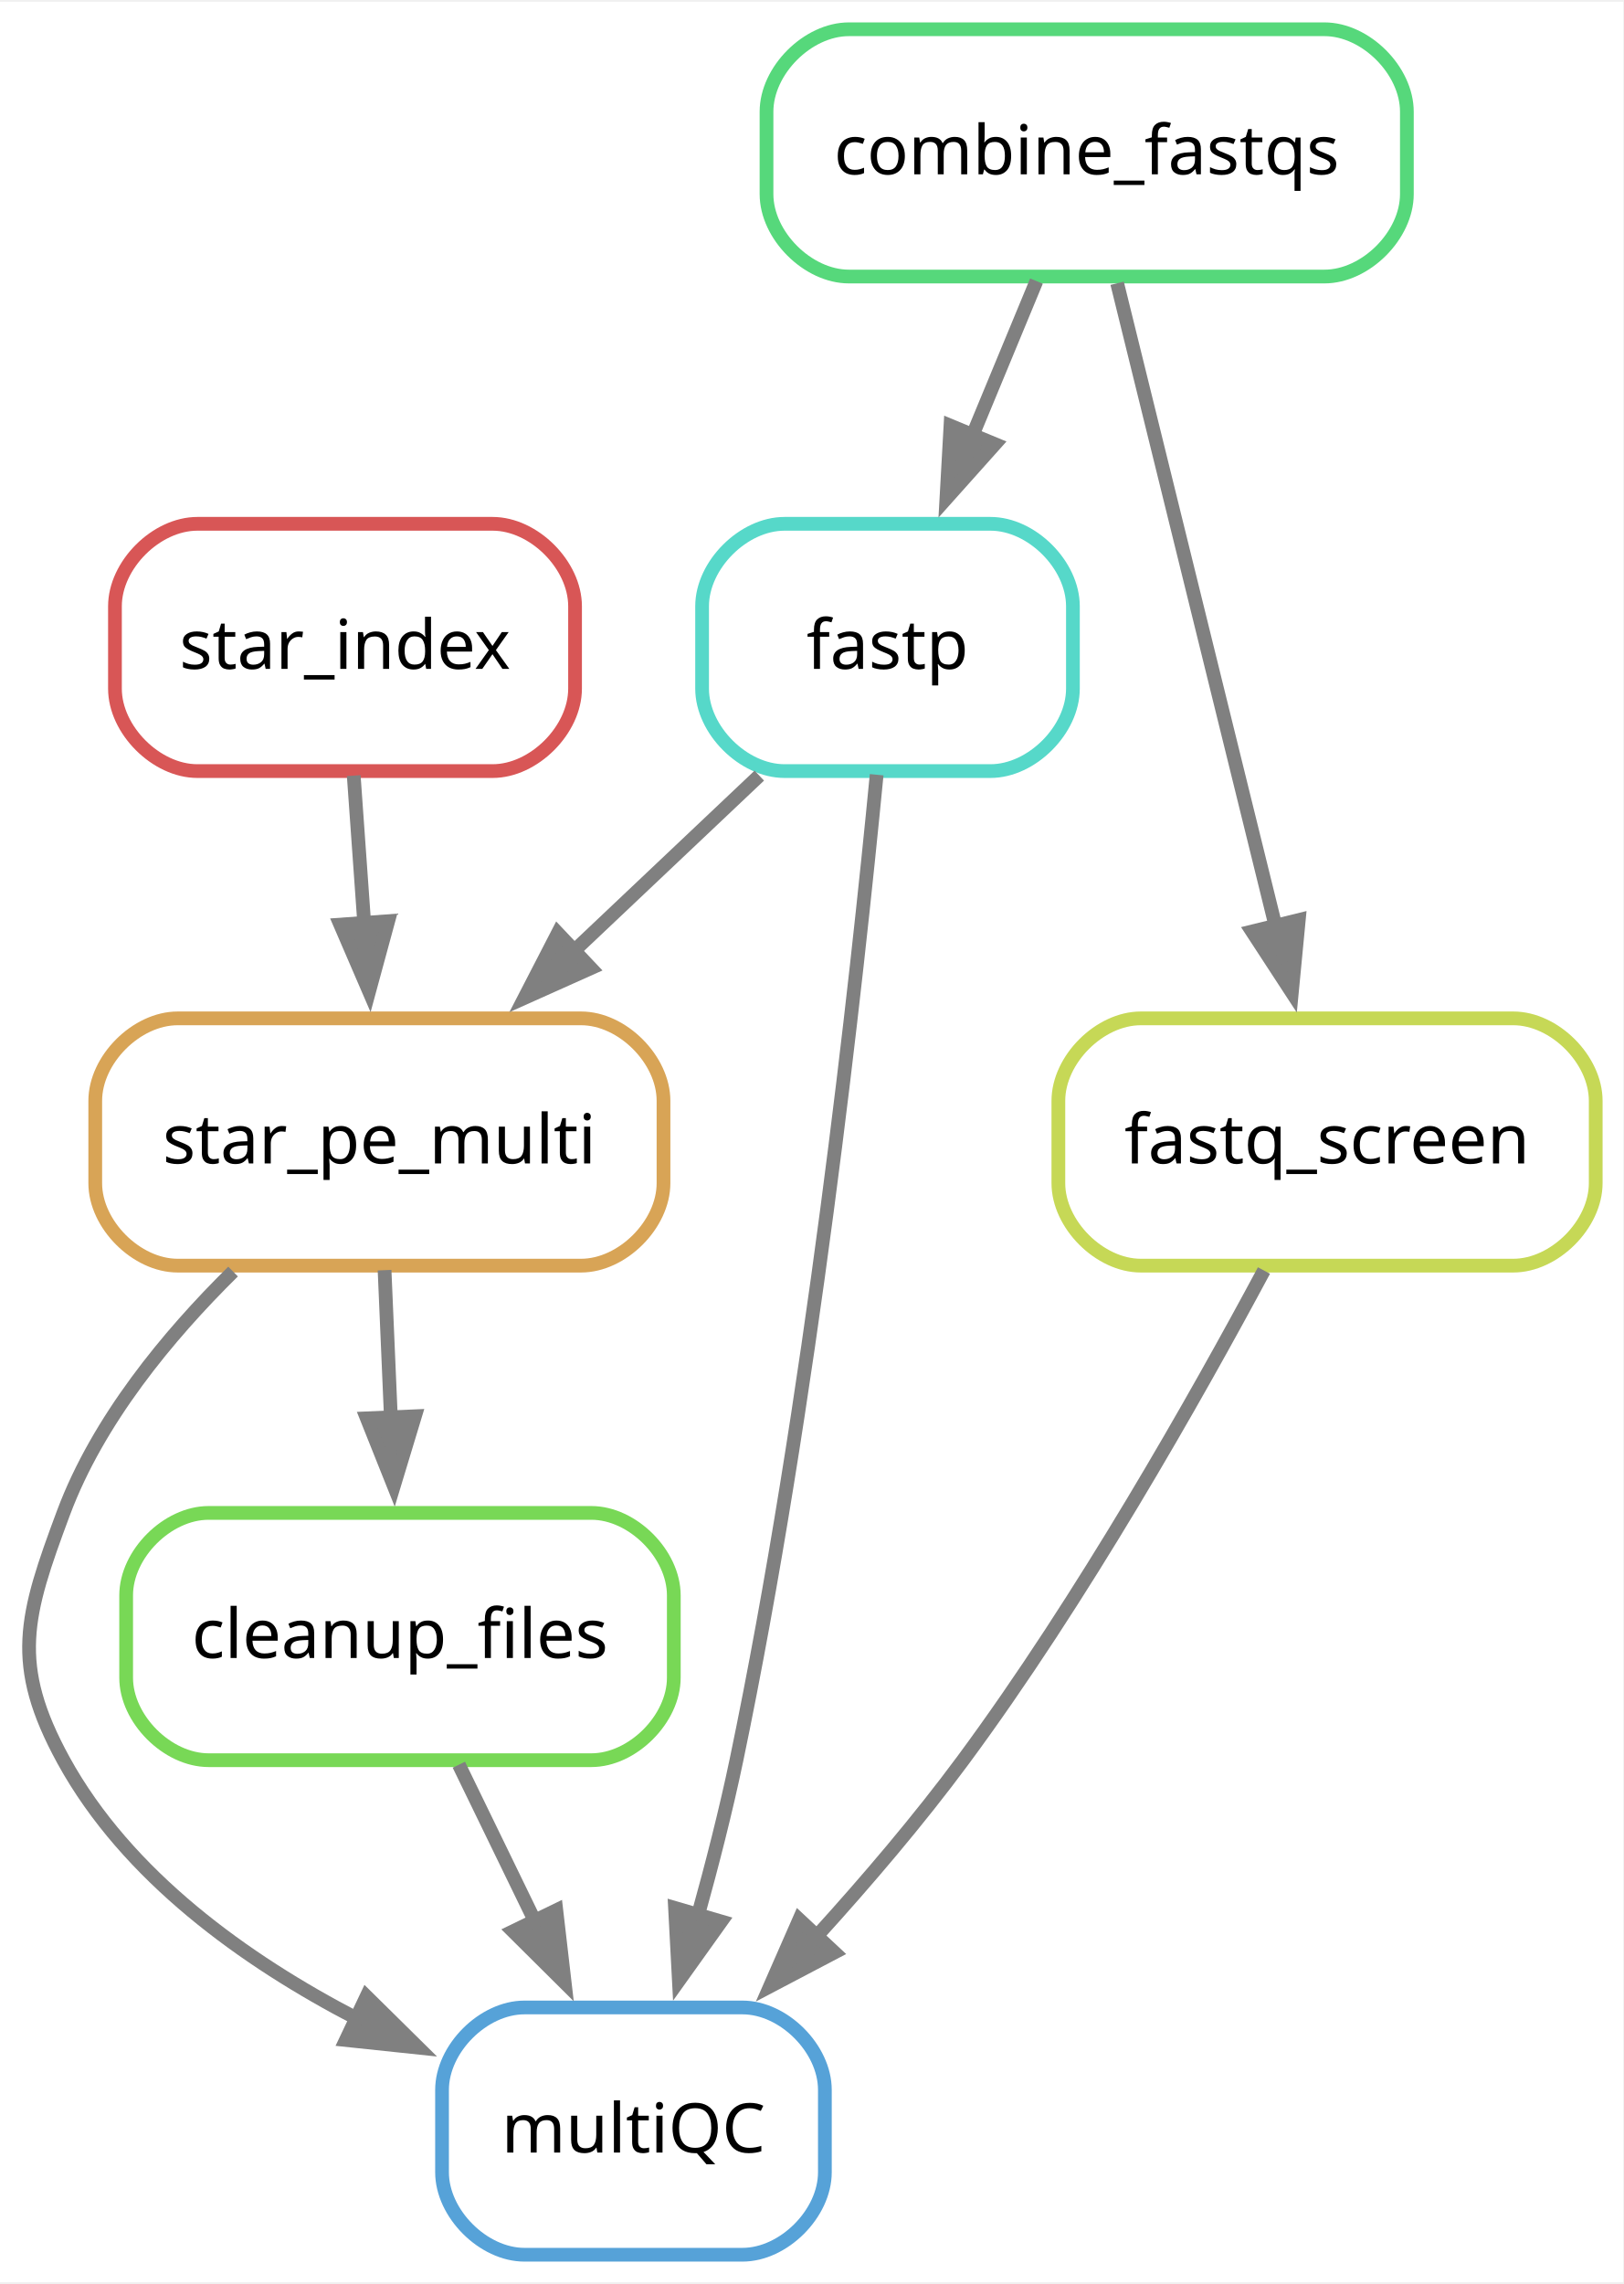
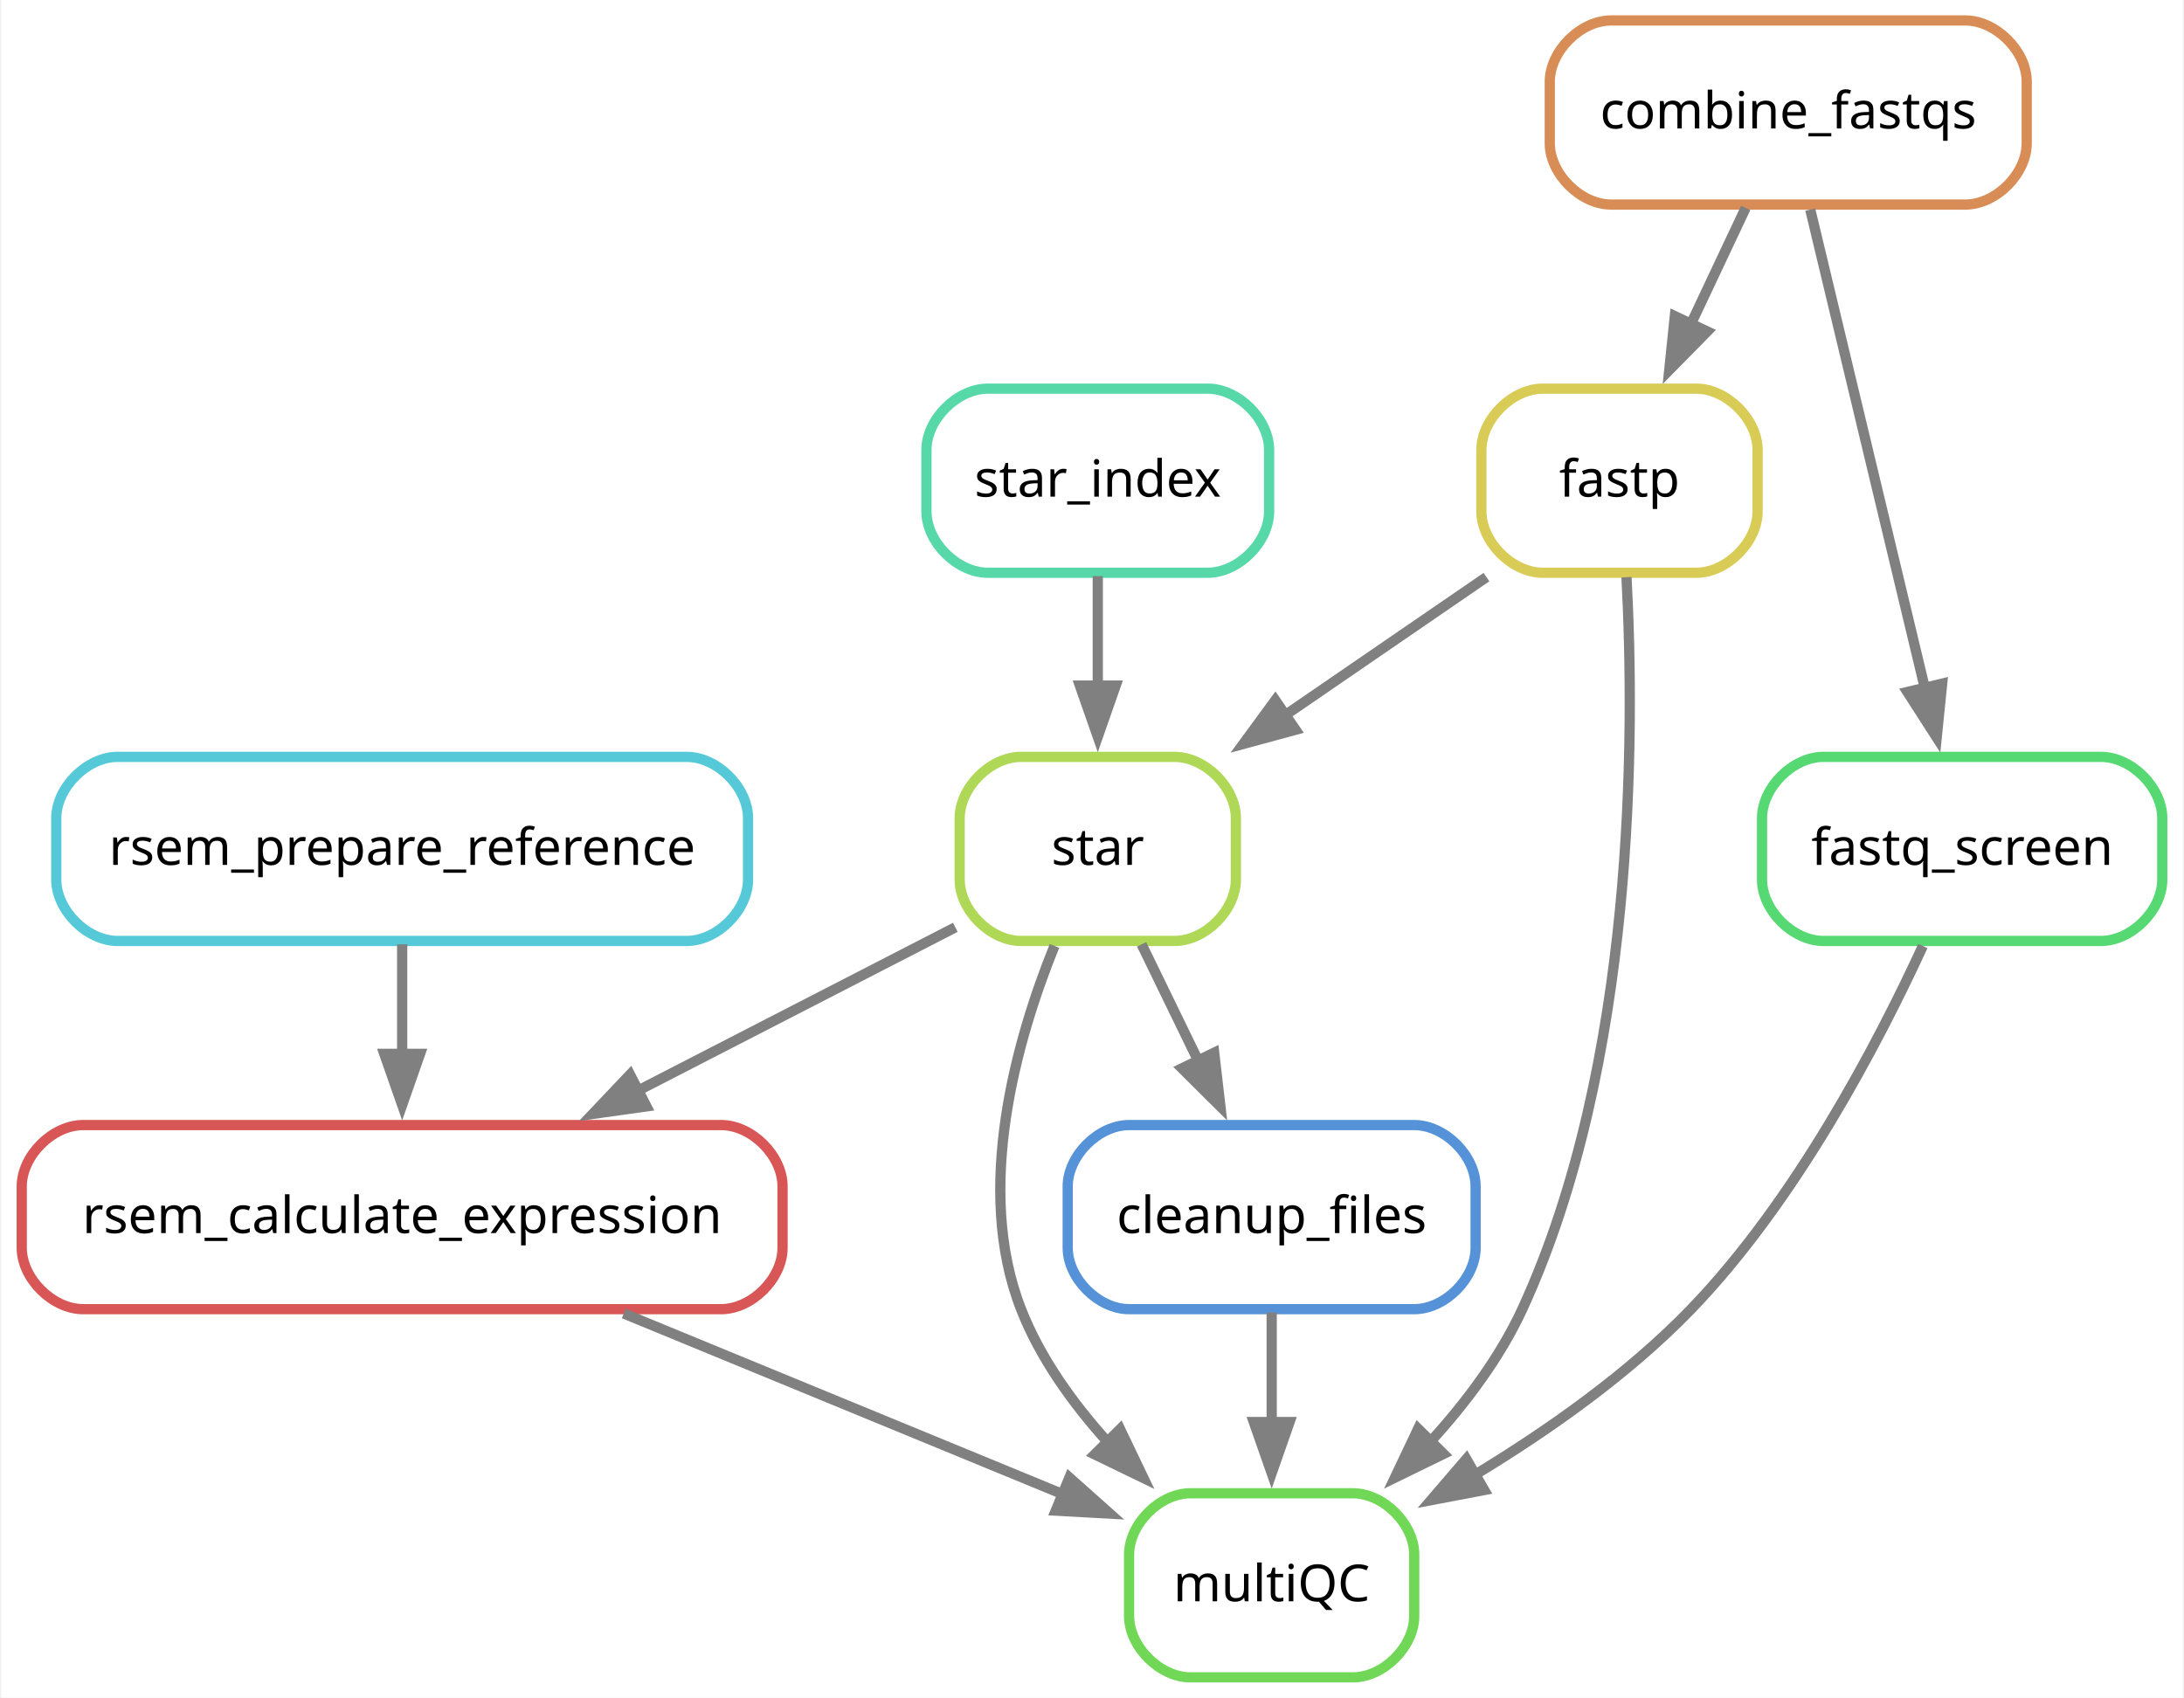
- <svg xmlns="http://www.w3.org/2000/svg" width="236pt" height="332pt" viewBox="0.00 0.00 236.37 332.00">
+ <svg xmlns="http://www.w3.org/2000/svg" width="427pt" height="332pt" viewBox="0.00 0.00 426.50 332.00">
  <g id="graph0" class="graph" transform="scale(1 1) rotate(0) translate(4 328)">
-     <polygon fill="white" stroke="none" points="-4,4 -4,-328 232.37,-328 232.37,4 -4,4" />
+     <polygon fill="white" stroke="none" points="-4,4 -4,-328 422.5,-328 422.5,4 -4,4" />
    <g id="node1" class="node">
-       <path fill="none" stroke="#56a2d8" stroke-width="2" d="M104.12,-36C104.12,-36 72.37,-36 72.37,-36 66.37,-36 60.37,-30 60.37,-24 60.37,-24 60.37,-12 60.37,-12 60.37,-6 66.37,0 72.37,0 72.37,0 104.12,0 104.12,0 110.12,0 116.12,-6 116.12,-12 116.12,-12 116.12,-24 116.12,-24 116.12,-30 110.12,-36 104.12,-36" />
-       <text text-anchor="middle" x="88.24" y="-14.88" font-family="sans" font-size="10.00">multiQC</text>
+       <path fill="none" stroke="#70d856" stroke-width="2" d="M260.25,-36C260.25,-36 228.5,-36 228.5,-36 222.5,-36 216.5,-30 216.5,-24 216.5,-24 216.5,-12 216.5,-12 216.5,-6 222.5,0 228.5,0 228.5,0 260.25,0 260.25,0 266.25,0 272.25,-6 272.25,-12 272.25,-12 272.25,-24 272.25,-24 272.25,-30 266.25,-36 260.25,-36" />
+       <text text-anchor="middle" x="244.38" y="-14.88" font-family="sans" font-size="10.00">multiQC</text>
    </g>
    <g id="node2" class="node">
-       <path fill="none" stroke="#56d8c9" stroke-width="2" d="M140.24,-252C140.24,-252 110.24,-252 110.24,-252 104.24,-252 98.24,-246 98.24,-240 98.24,-240 98.24,-228 98.24,-228 98.24,-222 104.24,-216 110.24,-216 110.24,-216 140.24,-216 140.24,-216 146.24,-216 152.24,-222 152.24,-228 152.24,-228 152.24,-240 152.24,-240 152.24,-246 146.24,-252 140.24,-252" />
-       <text text-anchor="middle" x="125.24" y="-230.88" font-family="sans" font-size="10.00">fastp</text>
+       <path fill="none" stroke="#d8cb56" stroke-width="2" d="M327.38,-252C327.38,-252 297.38,-252 297.38,-252 291.38,-252 285.38,-246 285.38,-240 285.38,-240 285.38,-228 285.38,-228 285.38,-222 291.38,-216 297.38,-216 297.38,-216 327.38,-216 327.38,-216 333.38,-216 339.38,-222 339.38,-228 339.38,-228 339.38,-240 339.38,-240 339.38,-246 333.38,-252 327.38,-252" />
+       <text text-anchor="middle" x="312.38" y="-230.88" font-family="sans" font-size="10.00">fastp</text>
    </g>
    <g id="edge2" class="edge">
-       <path fill="none" stroke="grey" stroke-width="2" d="M123.66,-215.47C120.79,-185.75 114.02,-123.64 103.24,-72 101.7,-64.63 99.69,-56.78 97.65,-49.44" />
-       <polygon fill="grey" stroke="grey" stroke-width="2" points="101.02,-48.52 94.86,-39.9 94.3,-50.48 101.02,-48.52" />
+       <path fill="none" stroke="grey" stroke-width="2" d="M313.75,-215.13C315.39,-184.36 315.52,-120.06 293.38,-72 289.02,-62.56 282.35,-53.67 275.31,-45.97" />
+       <polygon fill="grey" stroke="grey" stroke-width="2" points="277.99,-43.7 268.47,-39.05 273.01,-48.62 277.99,-43.7" />
    </g>
    <g id="node5" class="node">
-       <path fill="none" stroke="#d8a456" stroke-width="2" d="M80.62,-180C80.62,-180 21.87,-180 21.87,-180 15.87,-180 9.87,-174 9.87,-168 9.87,-168 9.87,-156 9.87,-156 9.87,-150 15.87,-144 21.87,-144 21.87,-144 80.62,-144 80.62,-144 86.62,-144 92.62,-150 92.62,-156 92.62,-156 92.62,-168 92.62,-168 92.62,-174 86.62,-180 80.62,-180" />
-       <text text-anchor="middle" x="51.24" y="-158.88" font-family="sans" font-size="10.00">star_pe_multi</text>
+       <path fill="none" stroke="#afd856" stroke-width="2" d="M225.38,-180C225.38,-180 195.38,-180 195.38,-180 189.38,-180 183.38,-174 183.38,-168 183.38,-168 183.38,-156 183.38,-156 183.38,-150 189.38,-144 195.38,-144 195.38,-144 225.38,-144 225.38,-144 231.38,-144 237.38,-150 237.38,-156 237.38,-156 237.38,-168 237.38,-168 237.38,-174 231.38,-180 225.38,-180" />
+       <text text-anchor="middle" x="210.38" y="-158.88" font-family="sans" font-size="10.00">star</text>
+     </g>
+     <g id="edge8" class="edge">
+       <path fill="none" stroke="grey" stroke-width="2" d="M286.37,-215.15C274.38,-206.93 259.95,-197.02 246.89,-188.06" />
+       <polygon fill="grey" stroke="grey" stroke-width="2" points="249.05,-185.3 238.83,-182.53 245.09,-191.07 249.05,-185.3" />
+     </g>
+     <g id="node3" class="node">
+       <path fill="none" stroke="#d88d56" stroke-width="2" d="M380,-324C380,-324 310.75,-324 310.75,-324 304.75,-324 298.75,-318 298.75,-312 298.75,-312 298.75,-300 298.75,-300 298.75,-294 304.75,-288 310.75,-288 310.75,-288 380,-288 380,-288 386,-288 392,-294 392,-300 392,-300 392,-312 392,-312 392,-318 386,-324 380,-324" />
+       <text text-anchor="middle" x="345.38" y="-302.88" font-family="sans" font-size="10.00">combine_fastqs</text>
+     </g>
+     <g id="edge6" class="edge">
+       <path fill="none" stroke="grey" stroke-width="2" d="M337.05,-287.34C333.79,-280.43 329.96,-272.31 326.31,-264.56" />
+       <polygon fill="grey" stroke="grey" stroke-width="2" points="329.54,-263.19 322.11,-255.64 323.2,-266.18 329.54,-263.19" />
+     </g>
+     <g id="node4" class="node">
+       <path fill="none" stroke="#56d873" stroke-width="2" d="M406.5,-180C406.5,-180 352.25,-180 352.25,-180 346.25,-180 340.25,-174 340.25,-168 340.25,-168 340.25,-156 340.25,-156 340.25,-150 346.25,-144 352.25,-144 352.25,-144 406.5,-144 406.5,-144 412.5,-144 418.5,-150 418.5,-156 418.5,-156 418.5,-168 418.5,-168 418.5,-174 412.5,-180 406.5,-180" />
+       <text text-anchor="middle" x="379.38" y="-158.88" font-family="sans" font-size="10.00">fastq_screen</text>
    </g>
    <g id="edge7" class="edge">
-       <path fill="none" stroke="grey" stroke-width="2" d="M106.57,-215.34C98.4,-207.6 88.62,-198.36 79.58,-189.81" />
-       <polygon fill="grey" stroke="grey" stroke-width="2" points="82.04,-187.31 72.37,-182.98 77.23,-192.4 82.04,-187.31" />
+       <path fill="none" stroke="grey" stroke-width="2" d="M349.68,-287.02C355.33,-263.44 365.31,-221.73 372.13,-193.25" />
+       <polygon fill="grey" stroke="grey" stroke-width="2" points="375.47,-194.32 374.4,-183.78 368.67,-192.69 375.47,-194.32" />
    </g>
-     <g id="node3" class="node">
-       <path fill="none" stroke="#56d87b" stroke-width="2" d="M188.87,-324C188.87,-324 119.62,-324 119.62,-324 113.62,-324 107.62,-318 107.62,-312 107.62,-312 107.62,-300 107.62,-300 107.62,-294 113.62,-288 119.62,-288 119.62,-288 188.87,-288 188.87,-288 194.87,-288 200.87,-294 200.87,-300 200.87,-300 200.87,-312 200.87,-312 200.87,-318 194.87,-324 188.87,-324" />
-       <text text-anchor="middle" x="154.24" y="-302.88" font-family="sans" font-size="10.00">combine_fastqs</text>
+     <g id="edge4" class="edge">
+       <path fill="none" stroke="grey" stroke-width="2" d="M371.69,-143.01C362.84,-123.79 346.84,-93.23 326.38,-72 314.21,-59.39 298.51,-48.32 284.1,-39.6" />
+       <polygon fill="grey" stroke="grey" stroke-width="2" points="285.94,-36.63 275.53,-34.65 282.44,-42.69 285.94,-36.63" />
+     </g>
+     <g id="edge3" class="edge">
+       <path fill="none" stroke="grey" stroke-width="2" d="M201.91,-143.03C194.48,-124.64 186.18,-95.49 195.38,-72 199.13,-62.4 205.54,-53.5 212.49,-45.83" />
+       <polygon fill="grey" stroke="grey" stroke-width="2" points="214.74,-48.54 219.32,-38.98 209.78,-43.6 214.74,-48.54" />
+     </g>
+     <g id="node7" class="node">
+       <path fill="none" stroke="#5692d8" stroke-width="2" d="M272.25,-108C272.25,-108 216.5,-108 216.5,-108 210.5,-108 204.5,-102 204.5,-96 204.5,-96 204.5,-84 204.5,-84 204.5,-78 210.5,-72 216.5,-72 216.5,-72 272.25,-72 272.25,-72 278.25,-72 284.25,-78 284.25,-84 284.25,-84 284.25,-96 284.25,-96 284.25,-102 278.25,-108 272.25,-108" />
+       <text text-anchor="middle" x="244.38" y="-86.88" font-family="sans" font-size="10.00">cleanup_files</text>
+     </g>
+     <g id="edge10" class="edge">
+       <path fill="none" stroke="grey" stroke-width="2" d="M218.95,-143.34C222.31,-136.43 226.25,-128.31 230.02,-120.56" />
+       <polygon fill="grey" stroke="grey" stroke-width="2" points="233.14,-122.15 234.36,-111.62 226.84,-119.09 233.14,-122.15" />
+     </g>
+     <g id="node8" class="node">
+       <path fill="none" stroke="#d85656" stroke-width="2" d="M136.75,-108C136.75,-108 12,-108 12,-108 6,-108 0,-102 0,-96 0,-96 0,-84 0,-84 0,-78 6,-72 12,-72 12,-72 136.75,-72 136.75,-72 142.75,-72 148.75,-78 148.75,-84 148.75,-84 148.75,-96 148.75,-96 148.75,-102 142.75,-108 136.75,-108" />
+       <text text-anchor="middle" x="74.38" y="-86.88" font-family="sans" font-size="10.00">rsem_calculate_expression</text>
+     </g>
+     <g id="edge11" class="edge">
+       <path fill="none" stroke="grey" stroke-width="2" d="M182.53,-146.67C164.64,-137.46 140.99,-125.29 120.36,-114.67" />
+       <polygon fill="grey" stroke="grey" stroke-width="2" points="122.14,-111.65 111.64,-110.18 118.93,-117.87 122.14,-111.65" />
+     </g>
+     <g id="node6" class="node">
+       <path fill="none" stroke="#56d8a9" stroke-width="2" d="M231.88,-252C231.88,-252 188.88,-252 188.88,-252 182.88,-252 176.88,-246 176.88,-240 176.88,-240 176.88,-228 176.88,-228 176.88,-222 182.88,-216 188.88,-216 188.88,-216 231.88,-216 231.88,-216 237.88,-216 243.88,-222 243.88,-228 243.88,-228 243.88,-240 243.88,-240 243.88,-246 237.88,-252 231.88,-252" />
+       <text text-anchor="middle" x="210.38" y="-230.88" font-family="sans" font-size="10.00">star_index</text>
+     </g>
+     <g id="edge9" class="edge">
+       <path fill="none" stroke="grey" stroke-width="2" d="M210.38,-215.34C210.38,-208.75 210.38,-201.08 210.38,-193.67" />
+       <polygon fill="grey" stroke="grey" stroke-width="2" points="213.88,-193.93 210.38,-183.93 206.88,-193.93 213.88,-193.93" />
    </g>
    <g id="edge5" class="edge">
-       <path fill="none" stroke="grey" stroke-width="2" d="M146.93,-287.34C144.1,-280.51 140.78,-272.5 137.6,-264.83" />
-       <polygon fill="grey" stroke="grey" stroke-width="2" points="140.88,-263.6 133.82,-255.7 134.41,-266.28 140.88,-263.6" />
-     </g>
-     <g id="node4" class="node">
-       <path fill="none" stroke="#c6d856" stroke-width="2" d="M216.37,-180C216.37,-180 162.12,-180 162.12,-180 156.12,-180 150.12,-174 150.12,-168 150.12,-168 150.12,-156 150.12,-156 150.12,-150 156.12,-144 162.12,-144 162.12,-144 216.37,-144 216.37,-144 222.37,-144 228.37,-150 228.37,-156 228.37,-156 228.37,-168 228.37,-168 228.37,-174 222.37,-180 216.37,-180" />
-       <text text-anchor="middle" x="189.24" y="-158.88" font-family="sans" font-size="10.00">fastq_screen</text>
-     </g>
-     <g id="edge6" class="edge">
-       <path fill="none" stroke="grey" stroke-width="2" d="M158.68,-287.02C164.49,-263.44 174.77,-221.73 181.79,-193.25" />
-       <polygon fill="grey" stroke="grey" stroke-width="2" points="185.13,-194.32 184.12,-183.78 178.33,-192.65 185.13,-194.32" />
-     </g>
-     <g id="edge4" class="edge">
-       <path fill="none" stroke="grey" stroke-width="2" d="M180.06,-143.29C170.18,-124.85 153.56,-95.43 136.24,-72 129.81,-63.3 122.19,-54.37 114.94,-46.39" />
-       <polygon fill="grey" stroke="grey" stroke-width="2" points="117.51,-44.01 108.13,-39.08 112.39,-48.79 117.51,-44.01" />
-     </g>
-     <g id="edge3" class="edge">
-       <path fill="none" stroke="grey" stroke-width="2" d="M29.94,-143.14C20.44,-133.78 10.27,-121.47 5.24,-108 -0.35,-93.01 -2.44,-86.03 5.24,-72 14.5,-55.11 31.68,-42.82 48.02,-34.35" />
-       <polygon fill="grey" stroke="grey" stroke-width="2" points="49.37,-37.59 56.91,-30.15 46.37,-31.26 49.37,-37.59" />
-     </g>
-     <g id="node7" class="node">
-       <path fill="none" stroke="#78d856" stroke-width="2" d="M82.12,-108C82.12,-108 26.37,-108 26.37,-108 20.37,-108 14.37,-102 14.37,-96 14.37,-96 14.37,-84 14.37,-84 14.37,-78 20.37,-72 26.37,-72 26.37,-72 82.12,-72 82.12,-72 88.12,-72 94.12,-78 94.12,-84 94.12,-84 94.12,-96 94.12,-96 94.12,-102 88.12,-108 82.12,-108" />
-       <text text-anchor="middle" x="54.24" y="-86.88" font-family="sans" font-size="10.00">cleanup_files</text>
-     </g>
-     <g id="edge9" class="edge">
-       <path fill="none" stroke="grey" stroke-width="2" d="M52,-143.34C52.28,-136.75 52.61,-129.08 52.93,-121.67" />
-       <polygon fill="grey" stroke="grey" stroke-width="2" points="56.42,-122.07 53.35,-111.93 49.42,-121.77 56.42,-122.07" />
-     </g>
-     <g id="node6" class="node">
-       <path fill="none" stroke="#d85656" stroke-width="2" d="M67.74,-252C67.74,-252 24.74,-252 24.74,-252 18.74,-252 12.74,-246 12.74,-240 12.74,-240 12.74,-228 12.74,-228 12.74,-222 18.74,-216 24.74,-216 24.74,-216 67.74,-216 67.74,-216 73.74,-216 79.74,-222 79.74,-228 79.74,-228 79.74,-240 79.74,-240 79.74,-246 73.74,-252 67.74,-252" />
-       <text text-anchor="middle" x="46.24" y="-230.88" font-family="sans" font-size="10.00">star_index</text>
-     </g>
-     <g id="edge8" class="edge">
-       <path fill="none" stroke="grey" stroke-width="2" d="M47.51,-215.34C47.98,-208.75 48.52,-201.08 49.05,-193.67" />
-       <polygon fill="grey" stroke="grey" stroke-width="2" points="52.53,-194.15 49.75,-183.92 45.55,-193.65 52.53,-194.15" />
+       <path fill="none" stroke="grey" stroke-width="2" d="M244.38,-71.34C244.38,-64.75 244.38,-57.08 244.38,-49.67" />
+       <polygon fill="grey" stroke="grey" stroke-width="2" points="247.88,-49.93 244.38,-39.93 240.88,-49.93 247.88,-49.93" />
    </g>
    <g id="edge1" class="edge">
-       <path fill="none" stroke="grey" stroke-width="2" d="M62.82,-71.34C66.18,-64.43 70.12,-56.31 73.89,-48.56" />
-       <polygon fill="grey" stroke="grey" stroke-width="2" points="77.01,-50.15 78.23,-39.62 70.71,-47.09 77.01,-50.15" />
+       <path fill="none" stroke="grey" stroke-width="2" d="M117.71,-71.15C144.21,-60.24 177.88,-46.38 203.85,-35.69" />
+       <polygon fill="grey" stroke="grey" stroke-width="2" points="204.83,-39.07 212.74,-32.02 202.16,-32.6 204.83,-39.07" />
+     </g>
+     <g id="node9" class="node">
+       <path fill="none" stroke="#56c9d8" stroke-width="2" d="M130,-180C130,-180 18.75,-180 18.75,-180 12.75,-180 6.75,-174 6.75,-168 6.75,-168 6.75,-156 6.75,-156 6.75,-150 12.75,-144 18.75,-144 18.75,-144 130,-144 130,-144 136,-144 142,-150 142,-156 142,-156 142,-168 142,-168 142,-174 136,-180 130,-180" />
+       <text text-anchor="middle" x="74.38" y="-158.88" font-family="sans" font-size="10.00">rsem_prepare_reference</text>
+     </g>
+     <g id="edge12" class="edge">
+       <path fill="none" stroke="grey" stroke-width="2" d="M74.38,-143.34C74.38,-136.75 74.38,-129.08 74.38,-121.67" />
+       <polygon fill="grey" stroke="grey" stroke-width="2" points="77.88,-121.93 74.38,-111.93 70.88,-121.93 77.88,-121.93" />
    </g>
  </g>
</svg>
